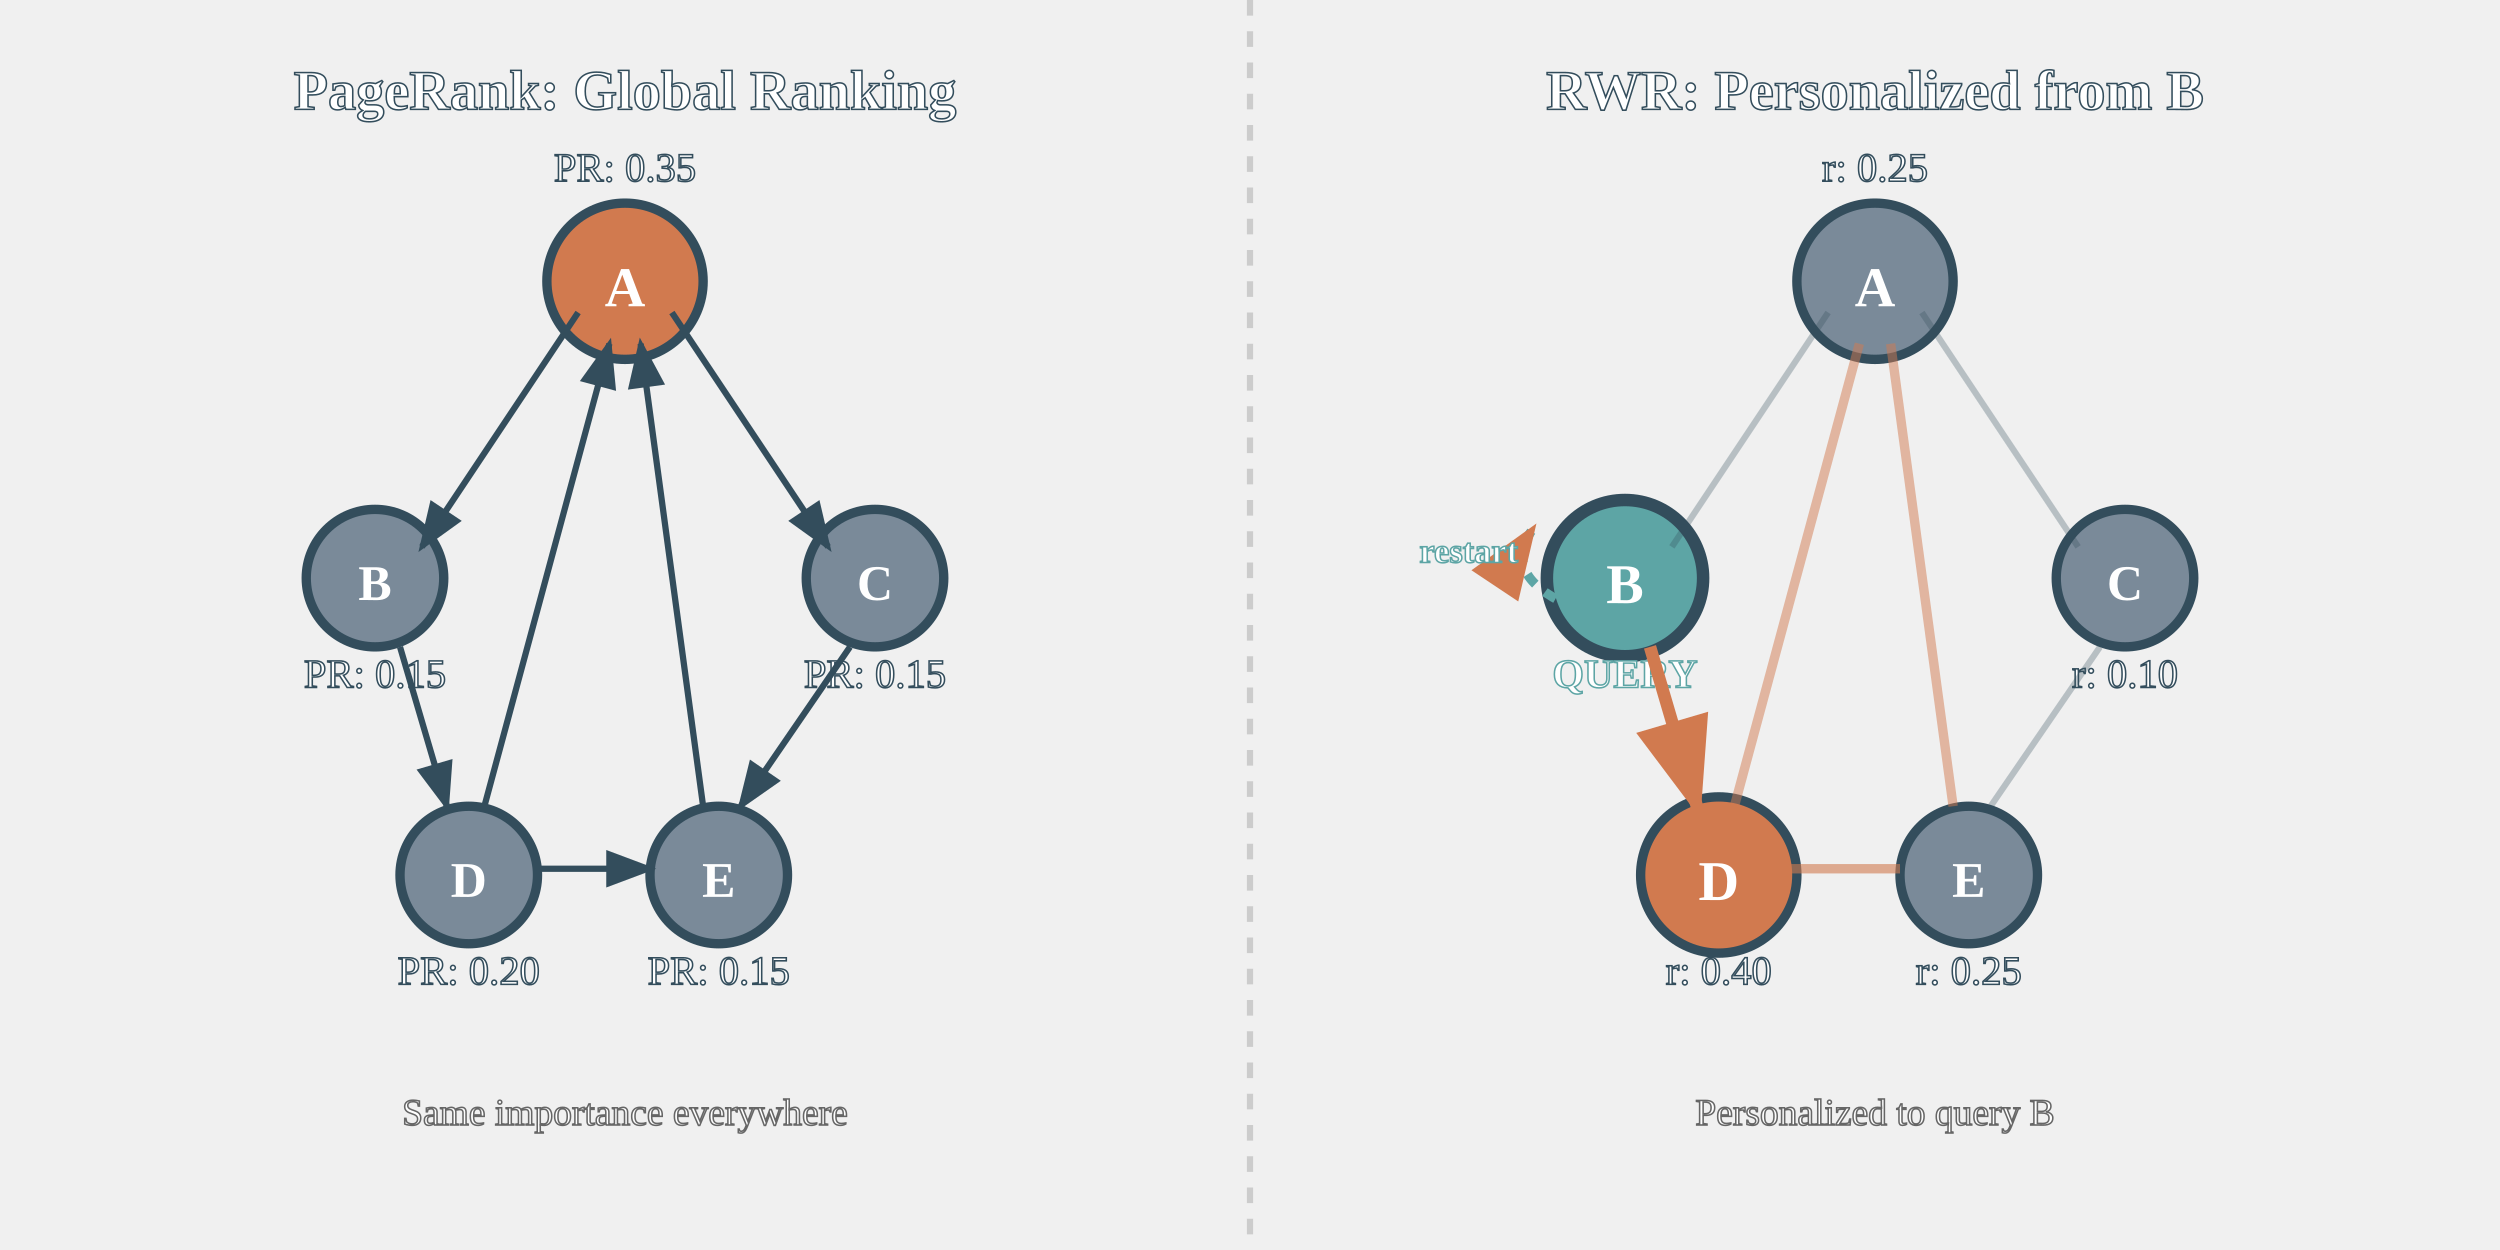
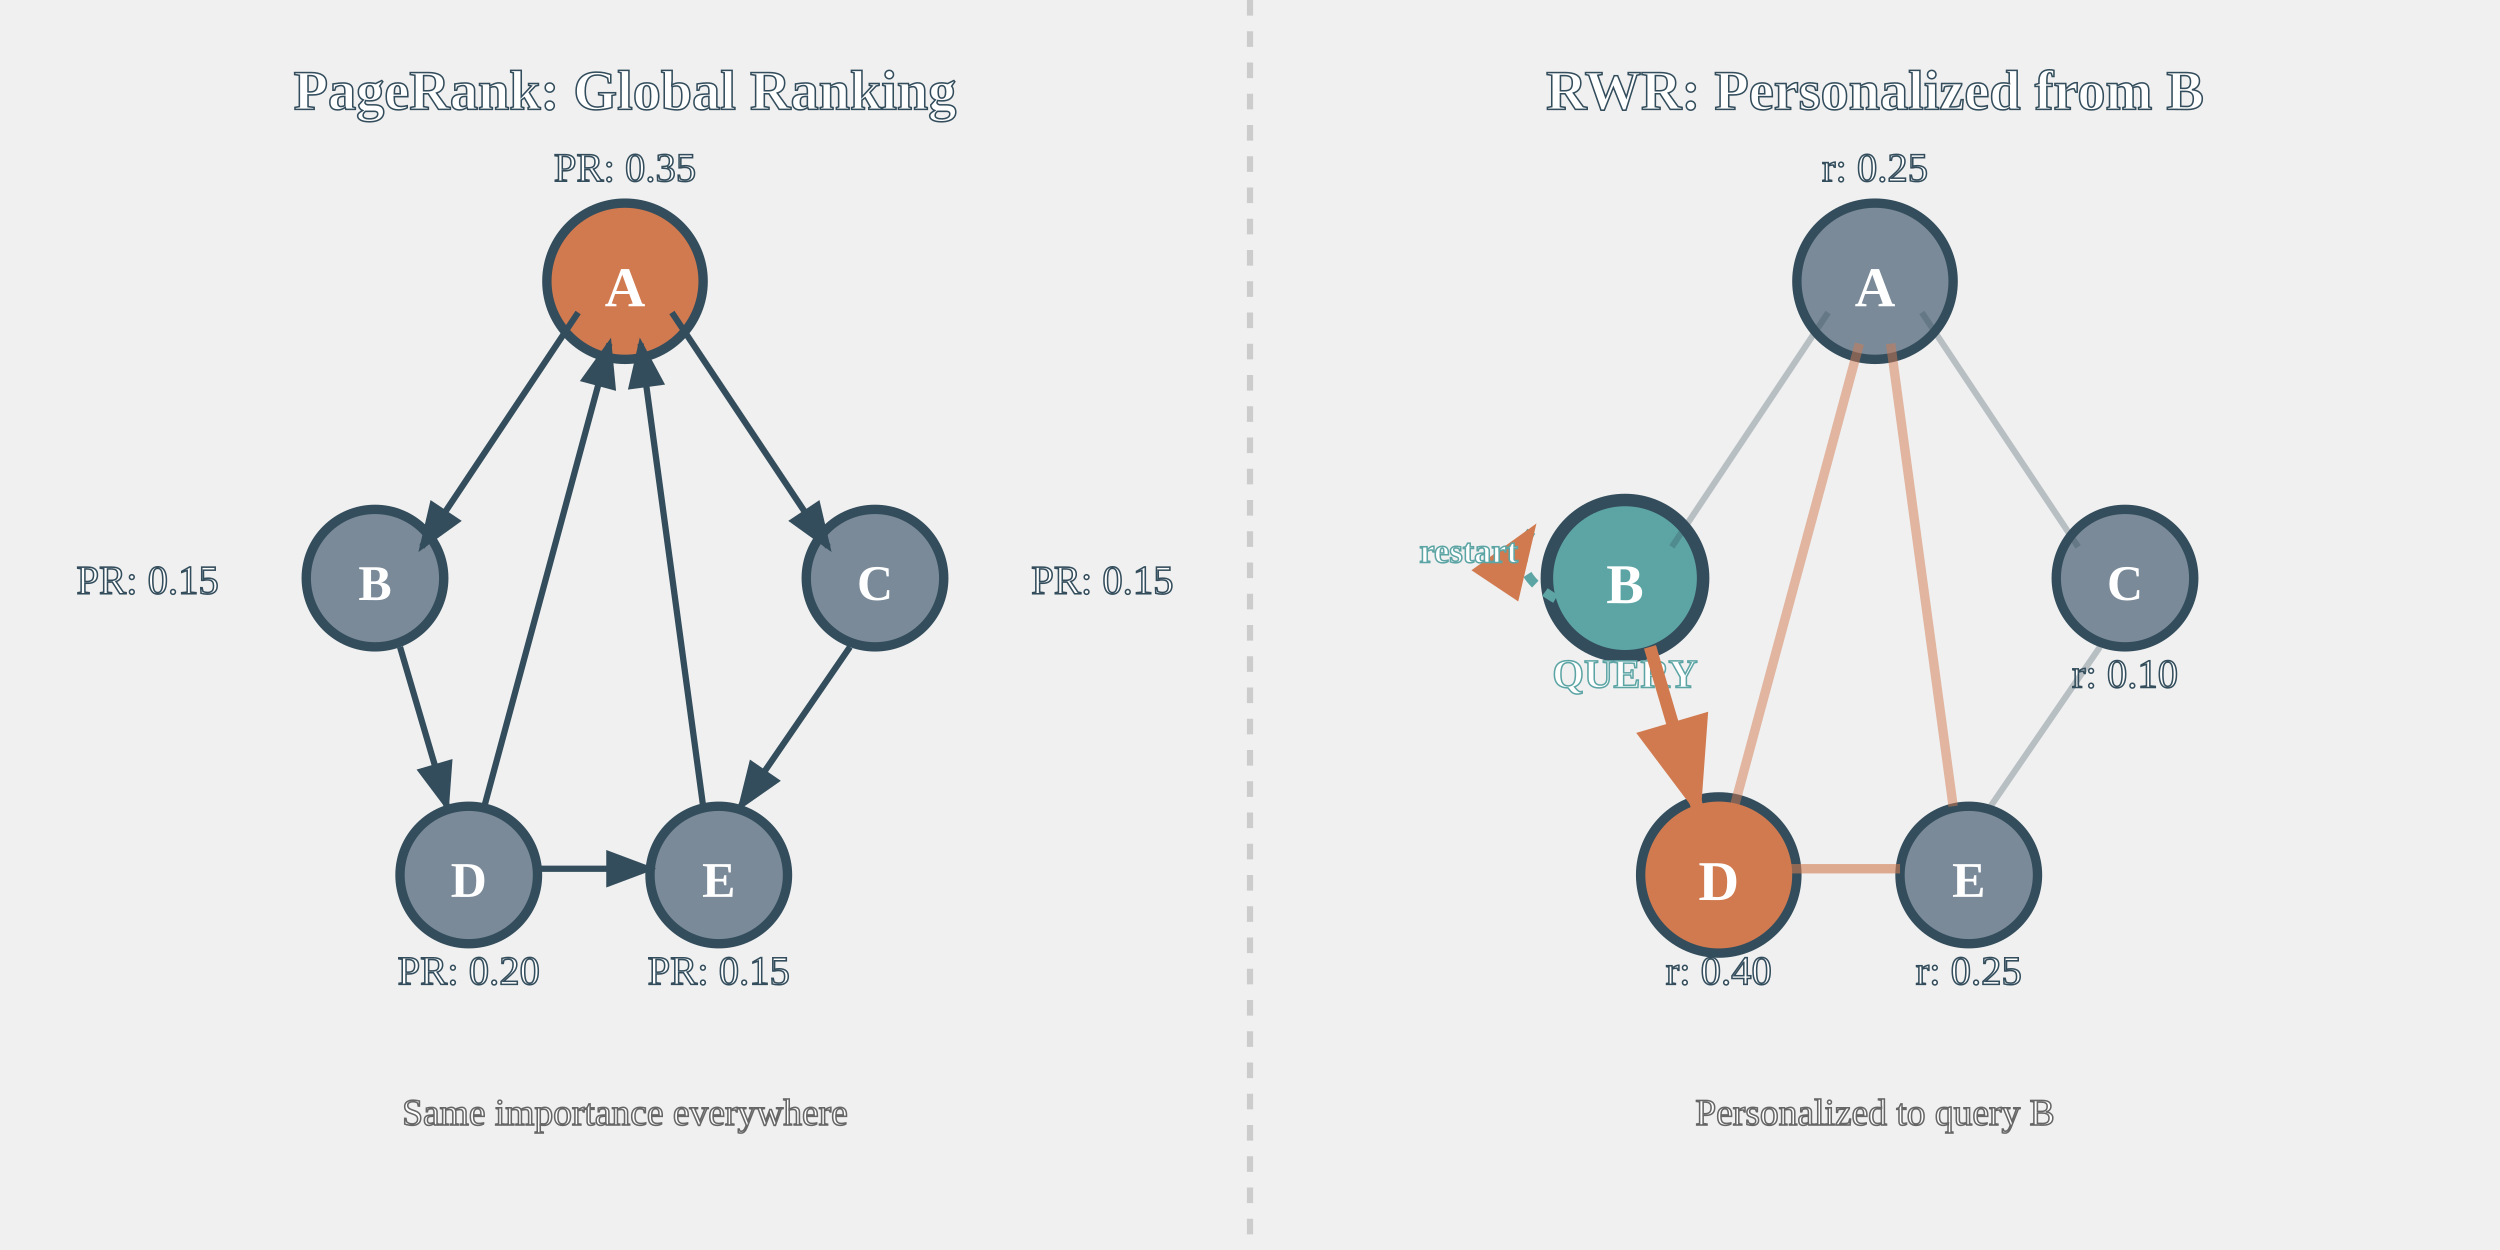
<svg xmlns="http://www.w3.org/2000/svg" width="800" height="400" viewBox="0 0 800 400">
  <text x="200" y="35" text-anchor="middle" font-size="18" font-weight="bold" fill="white" stroke="#334d5c" stroke-width="0.5">PageRank: Global Ranking</text>
  <circle cx="200" cy="90" r="25" fill="#d17a4f" stroke="#334d5c" stroke-width="3" />
  <text x="200" y="98" text-anchor="middle" fill="white" font-size="18" font-weight="bold">A</text>
  <text x="200" y="58" text-anchor="middle" fill="white" stroke="#334d5c" stroke-width="0.5" font-size="13">PR: 0.35</text>
  <circle cx="120" cy="185" r="22" fill="#7a8a99" stroke="#334d5c" stroke-width="3" />
  <text x="120" y="192" text-anchor="middle" fill="white" font-size="16" font-weight="bold">B</text>
-   <text x="120" y="220" text-anchor="middle" fill="white" stroke="#334d5c" stroke-width="0.5" font-size="13">PR: 0.15</text>
+   <text x="70" y="190" text-anchor="end" fill="white" stroke="#334d5c" stroke-width="0.5" font-size="13">PR: 0.15</text>
  <circle cx="280" cy="185" r="22" fill="#7a8a99" stroke="#334d5c" stroke-width="3" />
  <text x="280" y="192" text-anchor="middle" fill="white" font-size="16" font-weight="bold">C</text>
-   <text x="280" y="220" text-anchor="middle" fill="white" stroke="#334d5c" stroke-width="0.5" font-size="13">PR: 0.15</text>
+   <text x="330" y="190" text-anchor="start" fill="white" stroke="#334d5c" stroke-width="0.5" font-size="13">PR: 0.15</text>
  <circle cx="150" cy="280" r="22" fill="#7a8a99" stroke="#334d5c" stroke-width="3" />
  <text x="150" y="287" text-anchor="middle" fill="white" font-size="16" font-weight="bold">D</text>
  <text x="150" y="315" text-anchor="middle" fill="white" stroke="#334d5c" stroke-width="0.5" font-size="13">PR: 0.20</text>
  <circle cx="230" cy="280" r="22" fill="#7a8a99" stroke="#334d5c" stroke-width="3" />
  <text x="230" y="287" text-anchor="middle" fill="white" font-size="16" font-weight="bold">E</text>
  <text x="230" y="315" text-anchor="middle" fill="white" stroke="#334d5c" stroke-width="0.5" font-size="13">PR: 0.15</text>
  <defs>
    <marker id="arrow-pr" markerWidth="8" markerHeight="8" refX="7" refY="3" orient="auto">
      <polygon points="0 0, 8 3, 0 6" fill="#334d5c" />
    </marker>
  </defs>
  <path d="M 185 100 L 135 175" stroke="#334d5c" stroke-width="2" marker-end="url(#arrow-pr)" />
  <path d="M 215 100 L 265 175" stroke="#334d5c" stroke-width="2" marker-end="url(#arrow-pr)" />
  <path d="M 128 207 L 143 258" stroke="#334d5c" stroke-width="2" marker-end="url(#arrow-pr)" />
  <path d="M 272 207 L 237 258" stroke="#334d5c" stroke-width="2" marker-end="url(#arrow-pr)" />
  <path d="M 172 278 L 208 278" stroke="#334d5c" stroke-width="2" marker-end="url(#arrow-pr)" />
  <path d="M 155 258 L 195 110" stroke="#334d5c" stroke-width="2" marker-end="url(#arrow-pr)" />
  <path d="M 225 258 L 205 110" stroke="#334d5c" stroke-width="2" marker-end="url(#arrow-pr)" />
  <text x="200" y="360" text-anchor="middle" fill="white" stroke="#666" stroke-width="0.5" font-size="12">Same importance everywhere</text>
  <line x1="400" y1="0" x2="400" y2="400" stroke="#ccc" stroke-width="2" stroke-dasharray="5,5" />
  <text x="600" y="35" text-anchor="middle" font-size="18" font-weight="bold" fill="white" stroke="#334d5c" stroke-width="0.5">RWR: Personalized from B</text>
  <circle cx="600" cy="90" r="25" fill="#7a8a99" stroke="#334d5c" stroke-width="3" />
  <text x="600" y="98" text-anchor="middle" fill="white" font-size="18" font-weight="bold">A</text>
  <text x="600" y="58" text-anchor="middle" fill="white" stroke="#334d5c" stroke-width="0.5" font-size="13">r: 0.25</text>
  <circle cx="520" cy="185" r="25" fill="#5da5a5" stroke="#334d5c" stroke-width="4" />
  <text x="520" y="193" text-anchor="middle" fill="white" font-size="18" font-weight="bold">B</text>
  <text x="520" y="220" text-anchor="middle" fill="white" stroke="#5da5a5" stroke-width="0.5" font-size="13" font-weight="bold">QUERY</text>
  <circle cx="680" cy="185" r="22" fill="#7a8a99" stroke="#334d5c" stroke-width="3" />
  <text x="680" y="192" text-anchor="middle" fill="white" font-size="16" font-weight="bold">C</text>
  <text x="680" y="220" text-anchor="middle" fill="white" stroke="#334d5c" stroke-width="0.5" font-size="13">r: 0.10</text>
  <circle cx="550" cy="280" r="25" fill="#d17a4f" stroke="#334d5c" stroke-width="3" />
  <text x="550" y="288" text-anchor="middle" fill="white" font-size="18" font-weight="bold">D</text>
  <text x="550" y="315" text-anchor="middle" fill="white" stroke="#334d5c" stroke-width="0.5" font-size="13">r: 0.40</text>
  <circle cx="630" cy="280" r="22" fill="#7a8a99" stroke="#334d5c" stroke-width="3" />
  <text x="630" y="287" text-anchor="middle" fill="white" font-size="16" font-weight="bold">E</text>
  <text x="630" y="315" text-anchor="middle" fill="white" stroke="#334d5c" stroke-width="0.5" font-size="13">r: 0.25</text>
  <defs>
    <marker id="arrow-rwr" markerWidth="8" markerHeight="8" refX="7" refY="3" orient="auto">
      <polygon points="0 0, 8 3, 0 6" fill="#d17a4f" />
    </marker>
  </defs>
  <path d="M 585 100 L 535 175" stroke="#334d5c" stroke-width="2" opacity="0.3" />
  <path d="M 615 100 L 665 175" stroke="#334d5c" stroke-width="2" opacity="0.3" />
  <path d="M 528 207 L 543 258" stroke="#d17a4f" stroke-width="4" marker-end="url(#arrow-rwr)" />
  <path d="M 672 207 L 637 258" stroke="#334d5c" stroke-width="2" opacity="0.3" />
  <path d="M 572 278 L 608 278" stroke="#d17a4f" stroke-width="3" opacity="0.6" />
  <path d="M 555 258 L 595 110" stroke="#d17a4f" stroke-width="3" opacity="0.5" />
  <path d="M 625 258 L 605 110" stroke="#d17a4f" stroke-width="3" opacity="0.5" />
  <path d="M 505 195 Q 480 185 490 170" stroke="#5da5a5" stroke-width="3" fill="none" marker-end="url(#arrow-rwr)" stroke-dasharray="4,4" />
  <text x="470" y="180" text-anchor="middle" fill="white" stroke="#5da5a5" stroke-width="0.5" font-size="11" font-weight="bold">restart</text>
  <text x="600" y="360" text-anchor="middle" fill="white" stroke="#666" stroke-width="0.5" font-size="12">Personalized to query B</text>
</svg>
